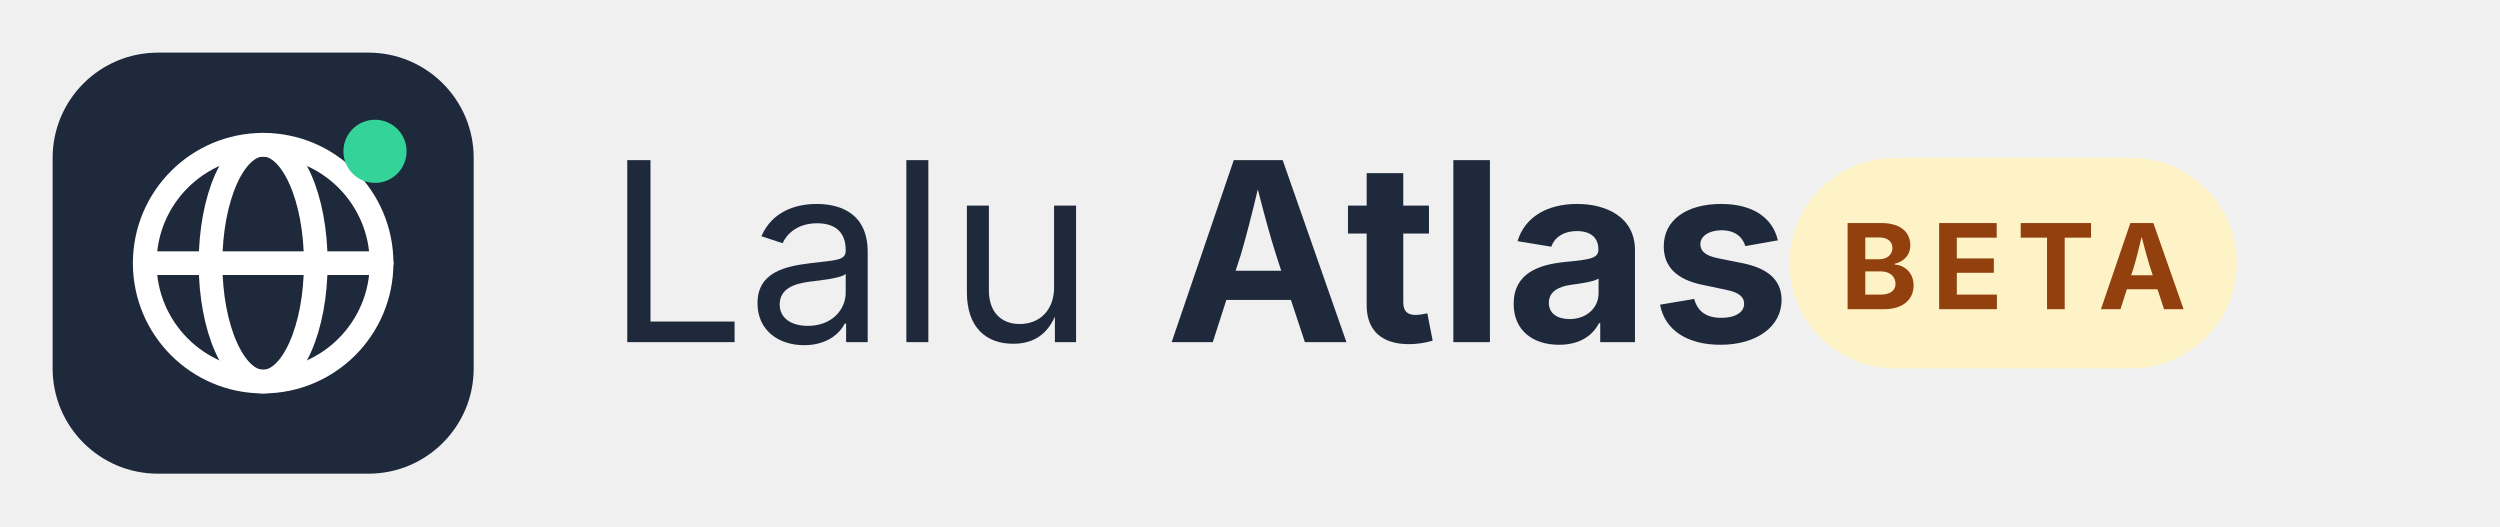
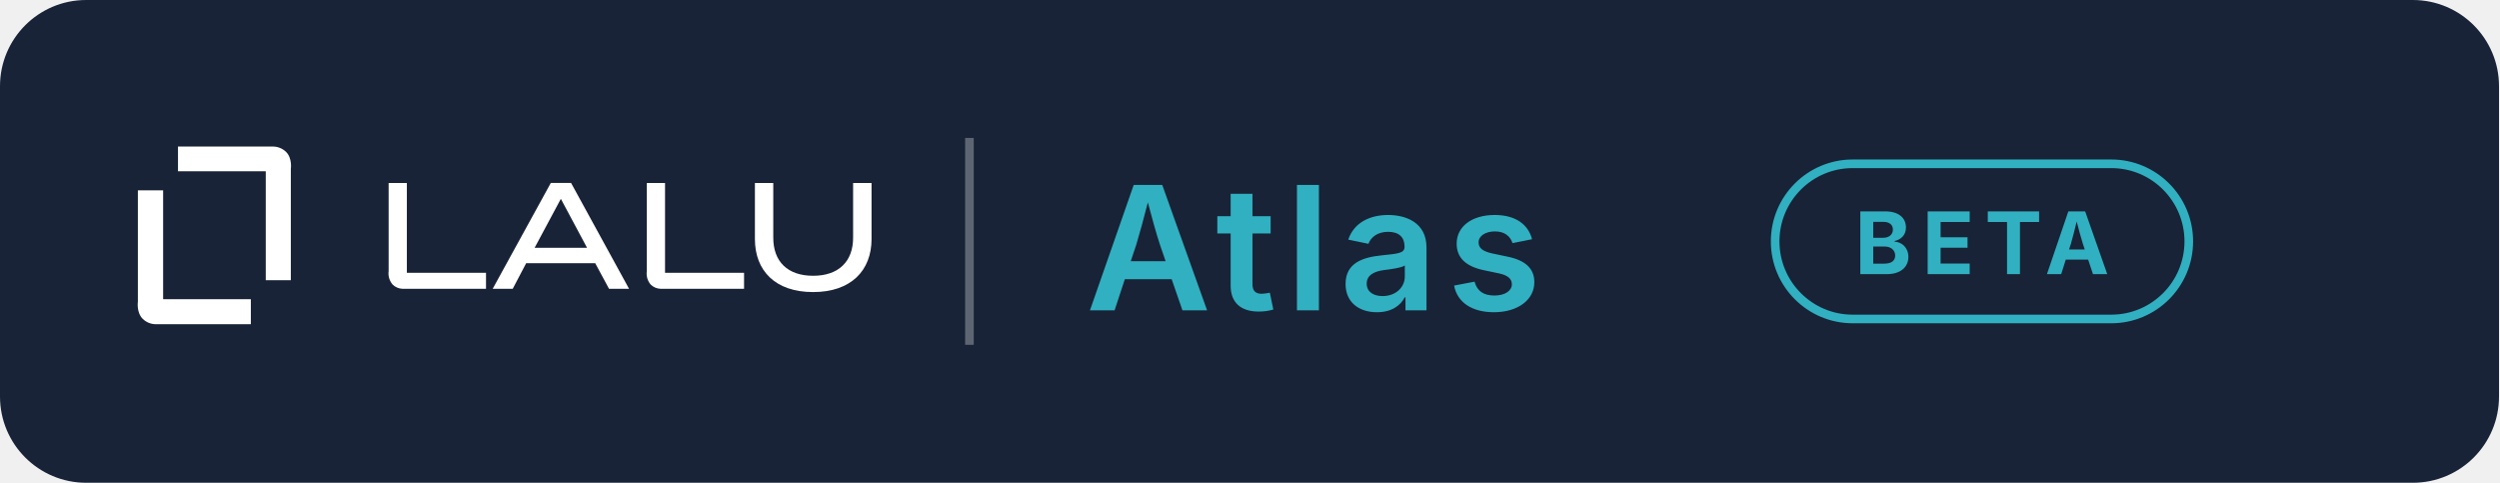
- <svg xmlns="http://www.w3.org/2000/svg" viewBox="0 0 190 40">
-   <g transform="translate(4 4)">
-     <rect width="32" height="32" rx="8" fill="#1e293b" />
-     <g fill="none" stroke="#fff" stroke-width="1.8" stroke-linecap="round">
-       <circle cx="16" cy="16" r="9" />
-       <ellipse cx="16" cy="16" rx="4" ry="9" />
-       <path d="M7 16h18" />
-     </g>
-     <circle cx="24.5" cy="7.5" r="2.4" fill="#34d399" />
+ <svg xmlns="http://www.w3.org/2000/svg" viewBox="0 0 290 56">
+   <rect width="290" height="56" rx="10" fill="#182337" />
+   <g transform="translate(16 17) scale(0.5)" fill="#fff">
+     <path d="M62.43,29.28V8.46H58.2V28.89A3.94,3.94,0,0,0,59.11,32a3.44,3.44,0,0,0,2.3,1H80.8V29.29H62.43Z" />
+     <path d="M122.35,29.28V8.46h-4.23V28.89A3.94,3.94,0,0,0,119,32a3.44,3.44,0,0,0,2.3,1h19.39V29.29H122.35Z" />
+     <path d="M106.12,27.06h-16L87,33H82.35L95.84,8.44h4.7L114,33h-4.65l-3.2-5.93Zm-1.87-3.57L98.17,12.13,92.08,23.49Z" />
+     <path d="M170.28,8.46v13c0,7.26-4.73,12.3-13.56,12.3s-13.51-5-13.51-12.3v-13h4.26V21.15c0,5.51,3.31,8.83,9.25,8.83S166,26.64,166,21.15V8.46h4.28Z" />
+     <path d="M5.86,35.41V10.16H0V36s-.38,2.52,1.15,4a4.39,4.39,0,0,0,2.9,1.22H26.22V35.42H5.86Z" />
+     <path d="M29.68,5.74V31H35.5V5.2s.39-2.53-1.15-4A4.38,4.38,0,0,0,31.45,0H9.31V5.74H29.68Z" />
  </g>
-   <text x="46" y="26" font-family="Inter, system-ui, Segoe UI, Arial, sans-serif" font-size="19" fill="#1e293b">Lalu <tspan font-weight="700">Atlas</tspan>
-   </text>
-   <rect x="136" y="12" width="34" height="16" rx="8" fill="#fef3c7" />
-   <text x="153" y="23.5" text-anchor="middle" font-family="Inter, system-ui, Segoe UI, Arial, sans-serif" font-size="9" font-weight="700" letter-spacing="1" fill="#92400e">BETA</text>
+   <rect x="112" y="16" width="1" height="24" fill="#fff" fill-opacity=".3" />
+   <text x="126" y="36" font-family="Montserrat, Inter, system-ui, Segoe UI, Arial, sans-serif" font-size="20" font-weight="600" letter-spacing="1" fill="#30b0c0">Atlas</text>
+   <rect x="206" y="19" width="48" height="18" rx="9" fill="none" stroke="#30b0c0" />
+   <text x="230" y="31.8" text-anchor="middle" font-family="Montserrat, Inter, system-ui, Segoe UI, Arial, sans-serif" font-size="10" font-weight="700" letter-spacing="1.2" fill="#30b0c0">BETA</text>
</svg>
